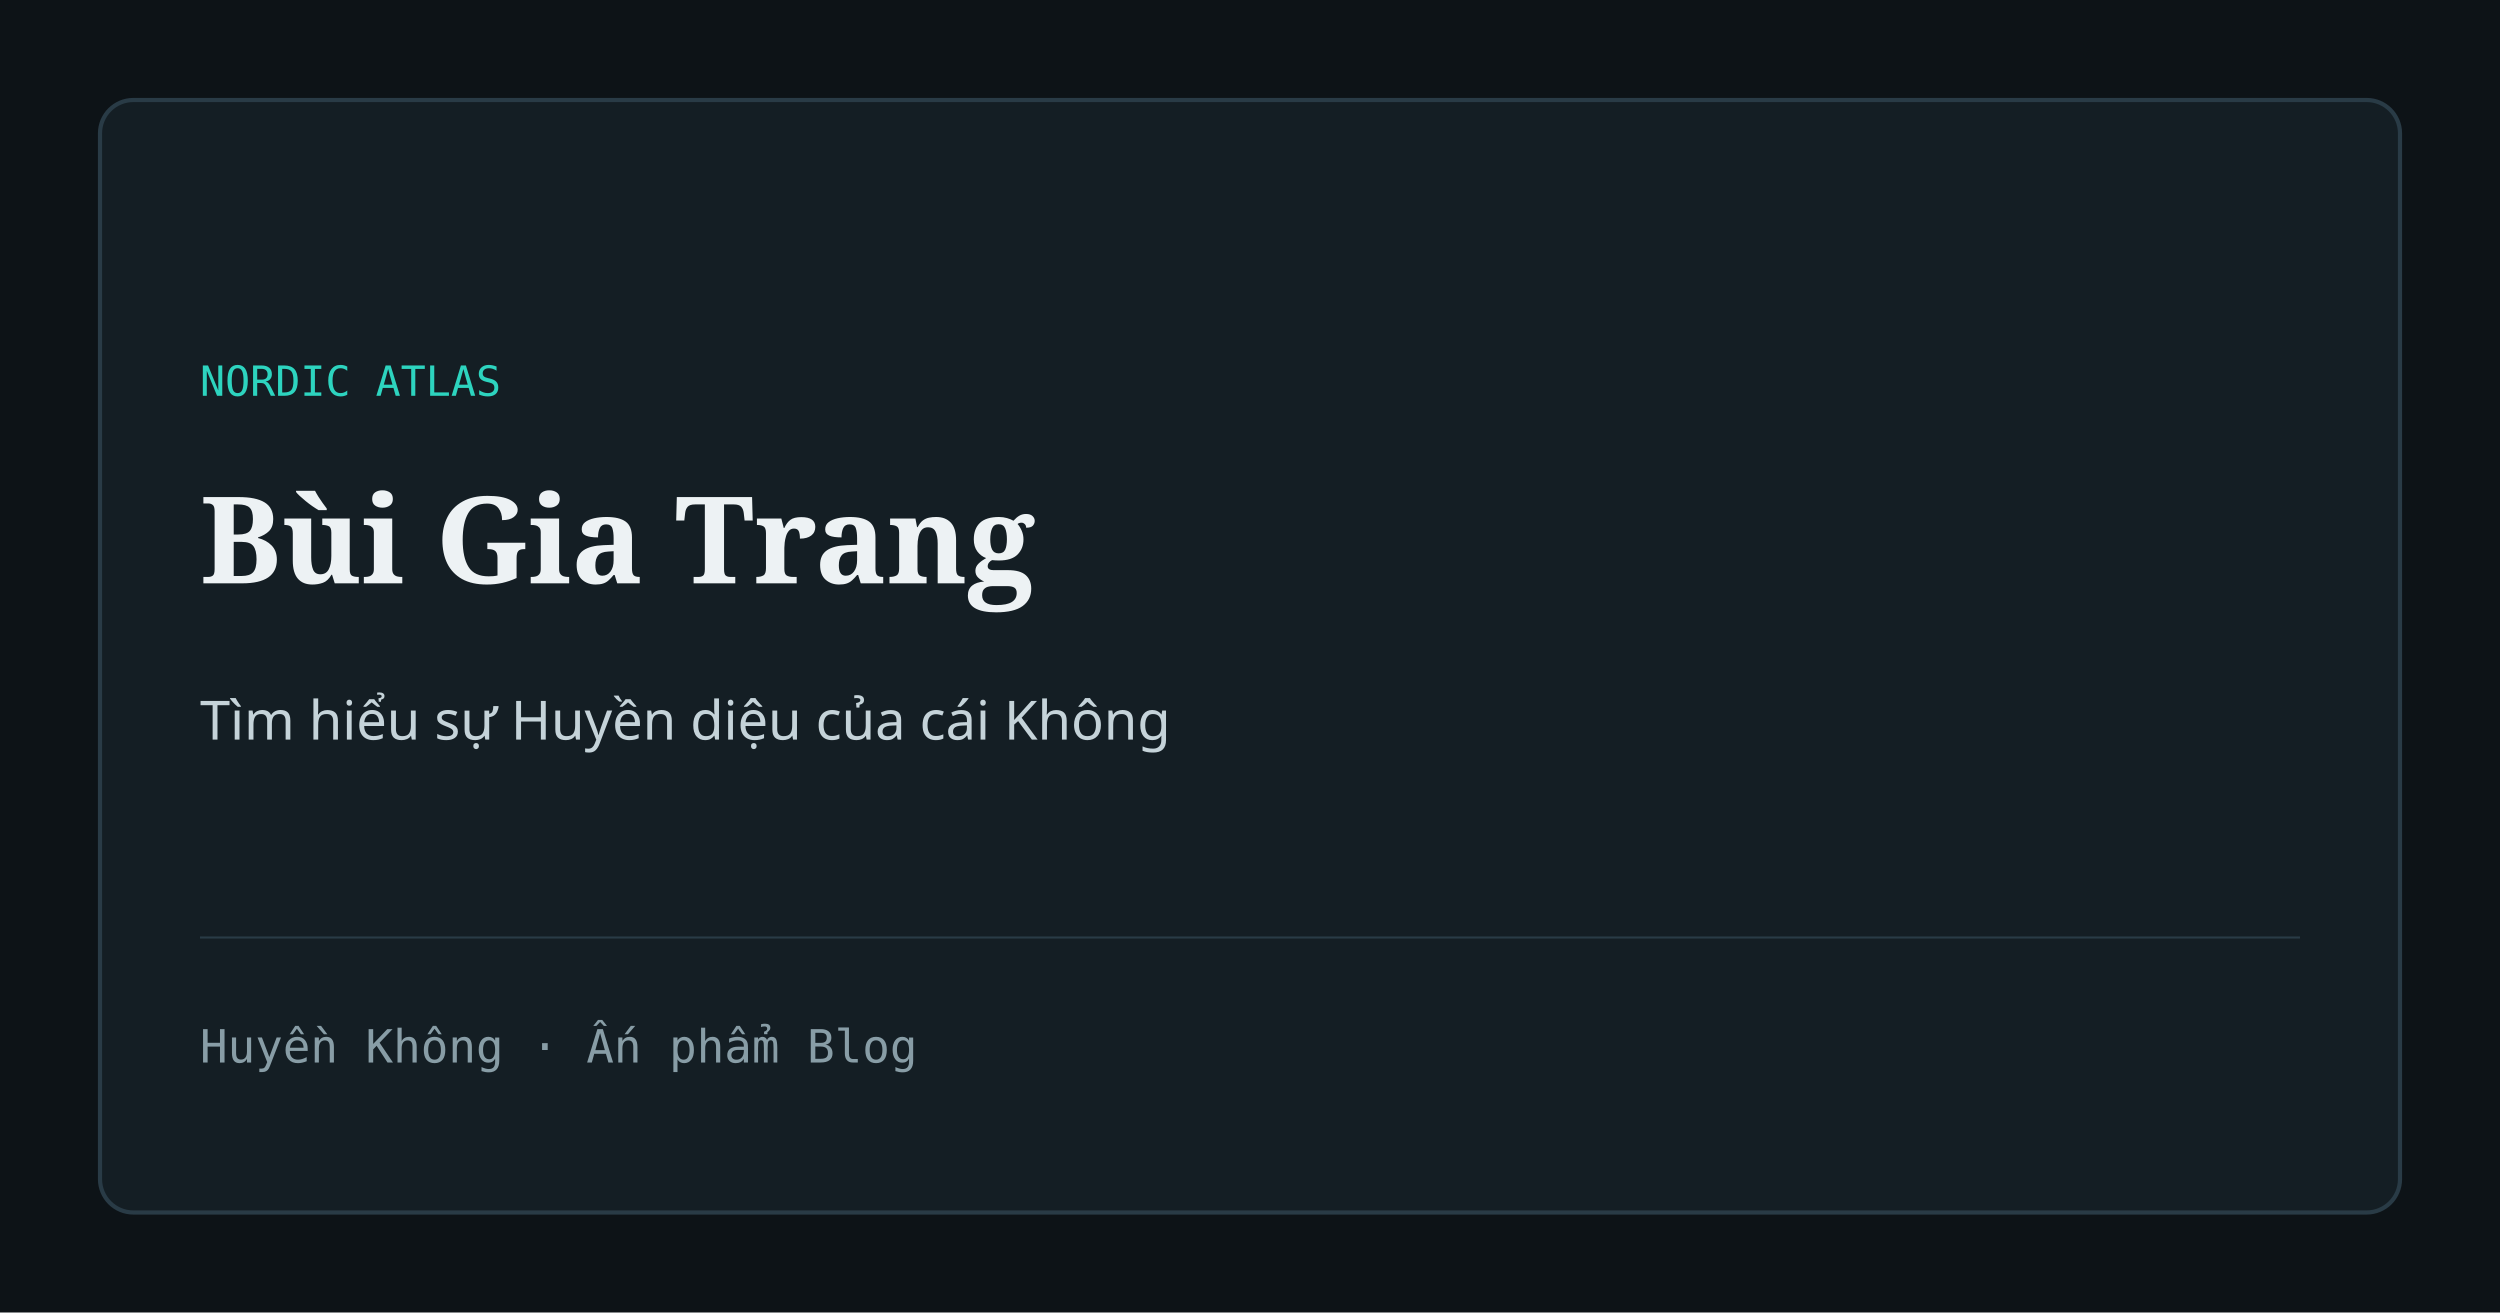
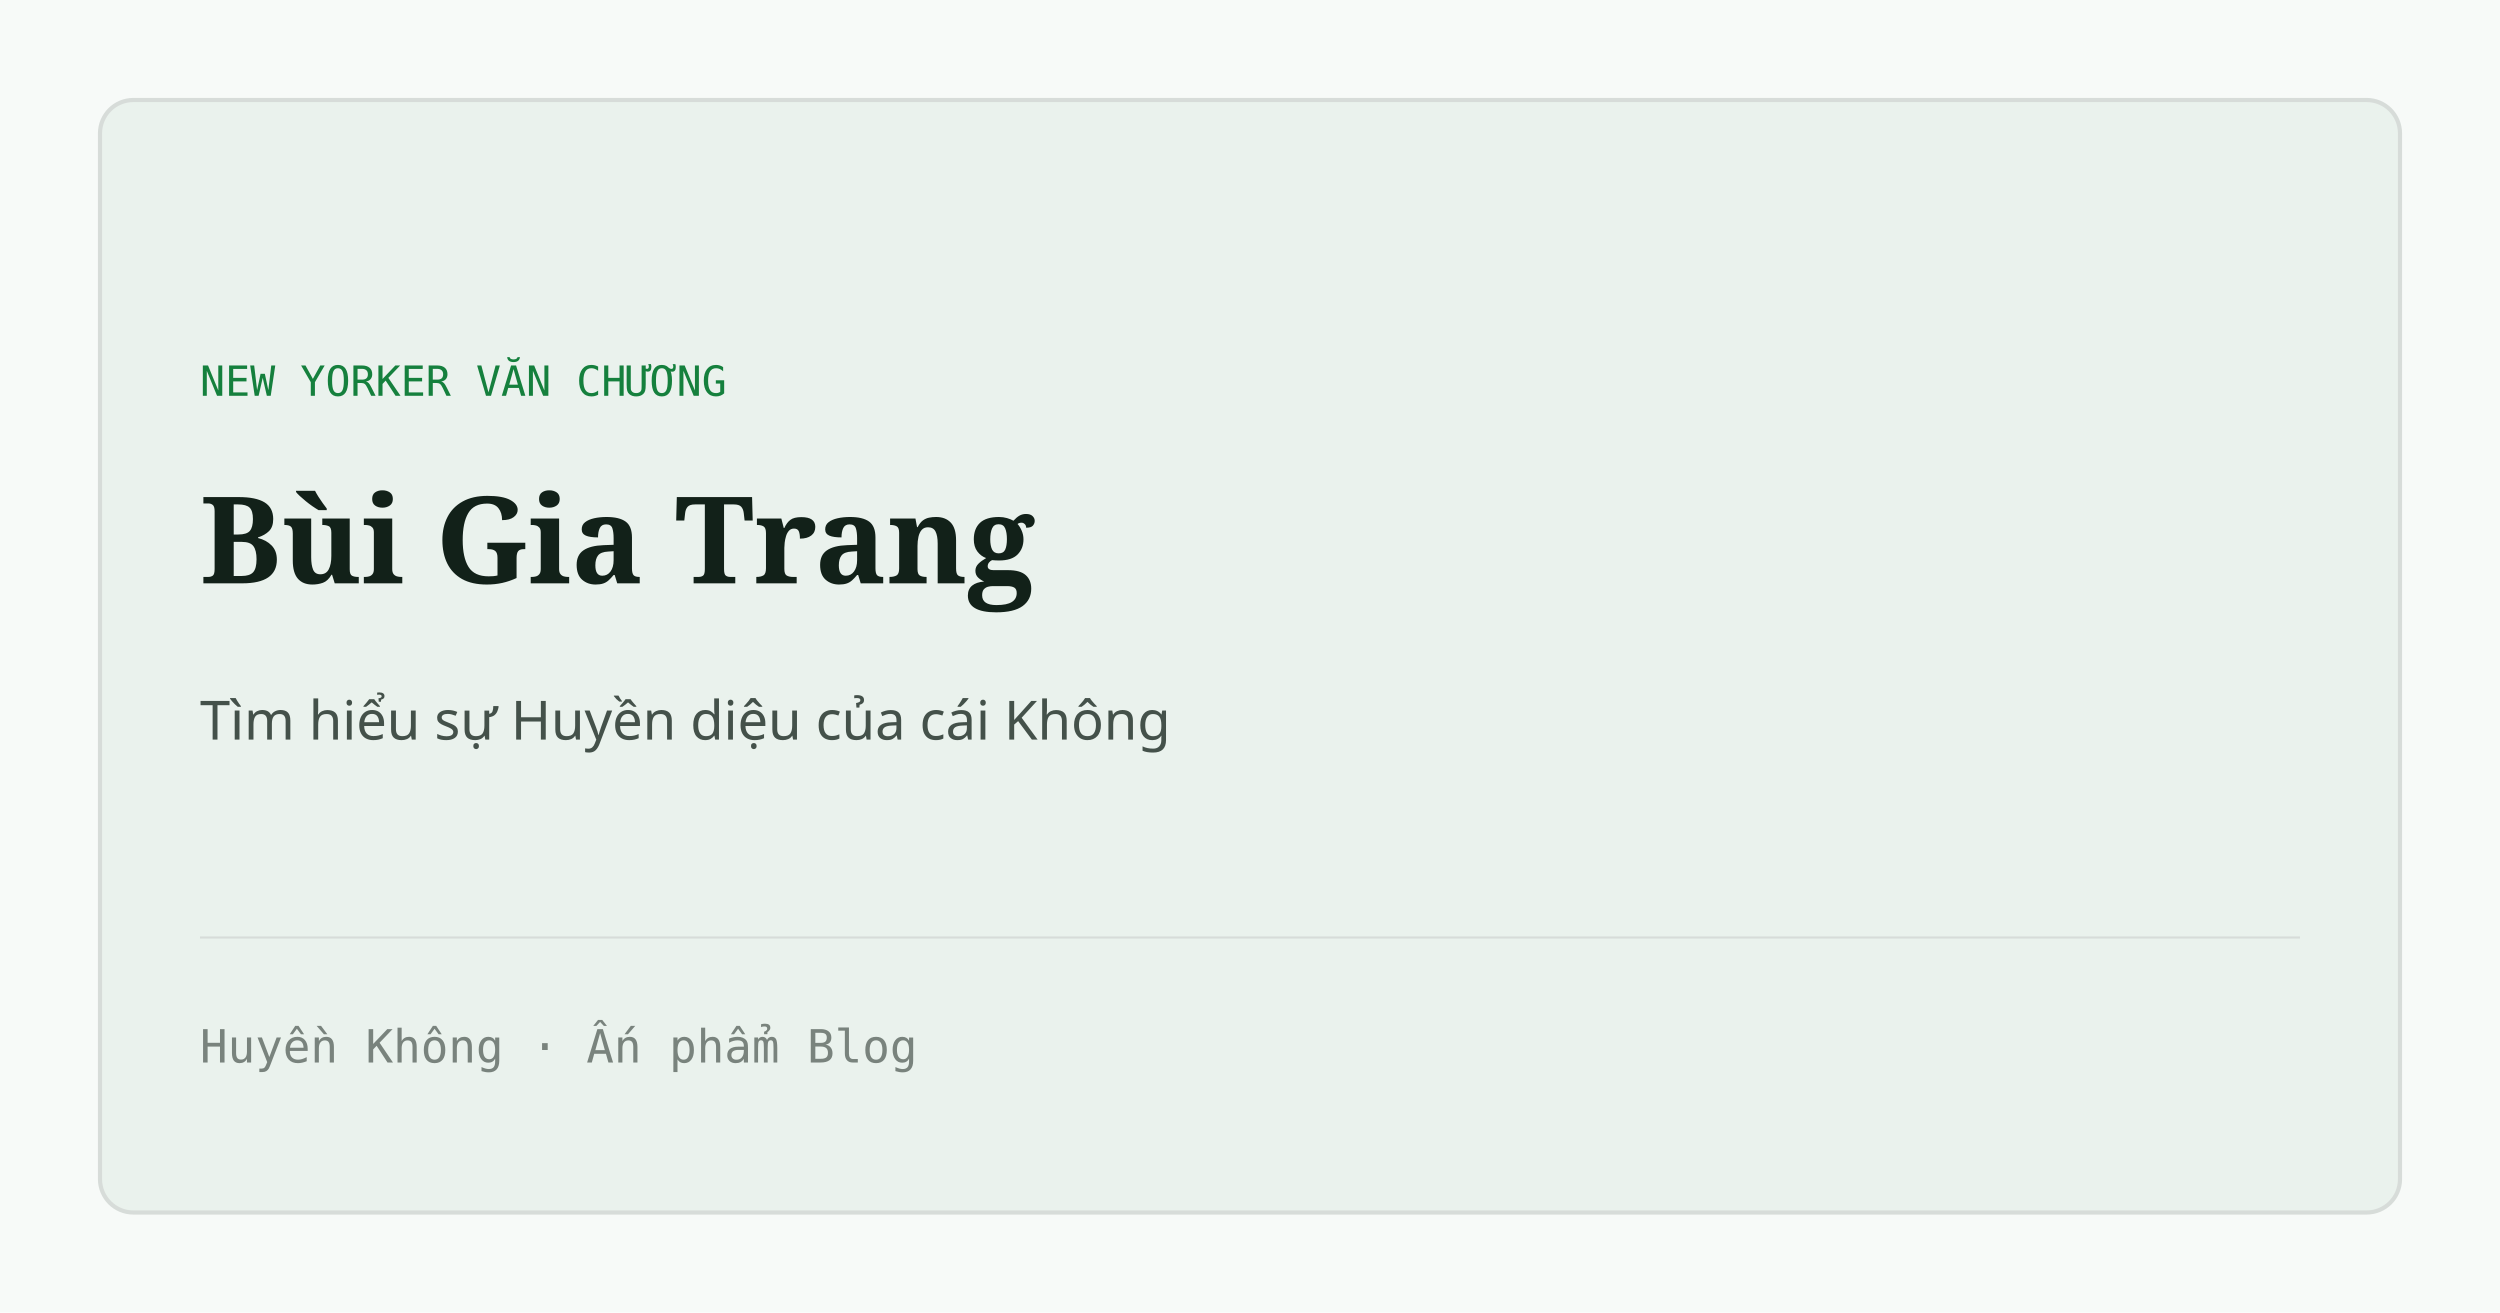
<svg xmlns="http://www.w3.org/2000/svg" width="1200" height="630" viewBox="0 0 1200 630" fill="none">
-   <rect width="1200" height="630" fill="#0D1317" />
-   <rect x="48" y="48" width="1104" height="534" rx="16" fill="#141E24" stroke="#293B46" stroke-width="2" />
-   <text x="96" y="190" font-family="monospace" font-size="20" fill="#2DD4BF">NORDIC ATLAS</text>
-   <text x="96" y="280" font-family="Georgia, serif" font-weight="700" font-size="58" fill="#EDF2F4">Bùi Gia Trang</text>
-   <text x="96" y="355" font-family="sans-serif" font-size="26" fill="#C5D3D9">Tìm hiểu sự Huyền diệu của cái Không</text>
-   <line x1="96" y1="450" x2="1104" y2="450" stroke="#293B46" stroke-width="1" />
-   <text x="96" y="510" font-family="monospace" font-size="22" fill="#889DA6">Huyền Không · Ấn phẩm Blog</text>
+   <rect width="1200" height="630" fill="#F7FAF8" />
+   <rect x="48" y="48" width="1104" height="534" rx="16" fill="#EAF2ED" stroke="#D7DCD9" stroke-width="2" />
+   <text x="96" y="190" font-family="monospace" font-size="20" fill="#15803D">NEW YORKER VĂN CHƯƠNG</text>
+   <text x="96" y="280" font-family="Georgia, serif" font-weight="700" font-size="58" fill="#122119">Bùi Gia Trang</text>
+   <text x="96" y="355" font-family="sans-serif" font-size="26" fill="#44514A">Tìm hiểu sự Huyền diệu của cái Không</text>
+   <line x1="96" y1="450" x2="1104" y2="450" stroke="#D7DCD9" stroke-width="1" />
+   <text x="96" y="510" font-family="monospace" font-size="22" fill="#79837D">Huyền Không · Ấn phẩm Blog</text>
</svg>
